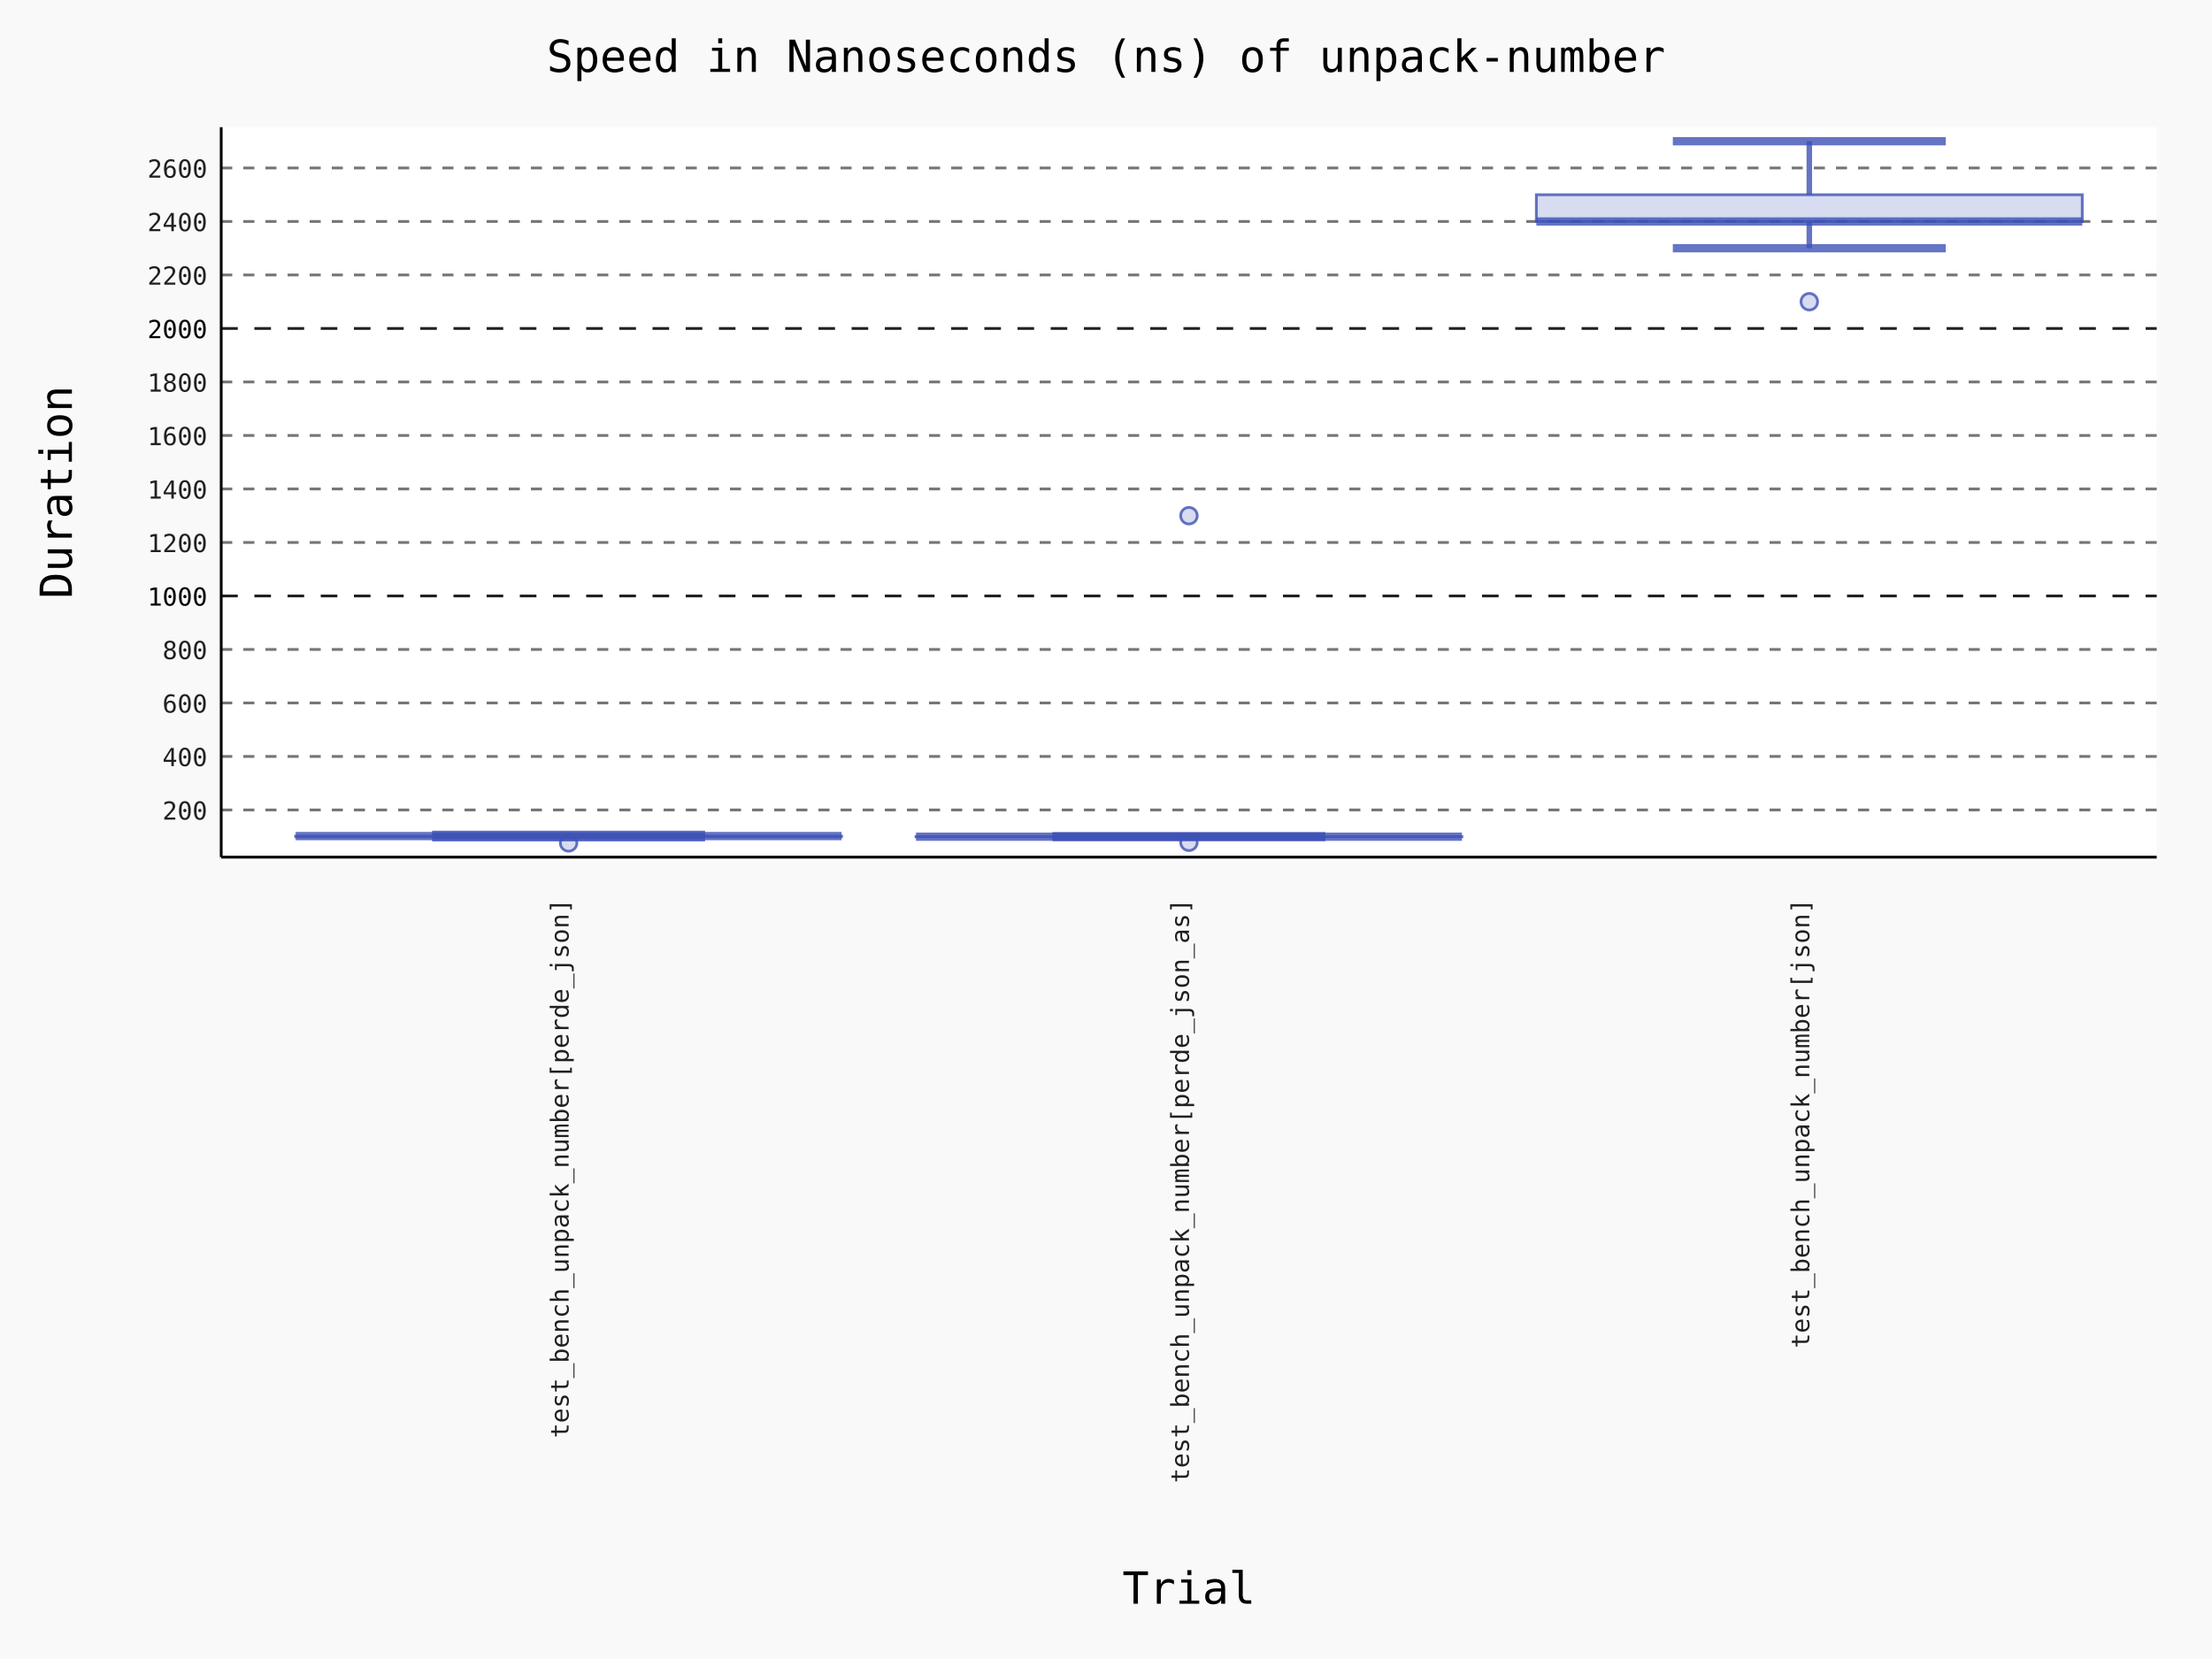
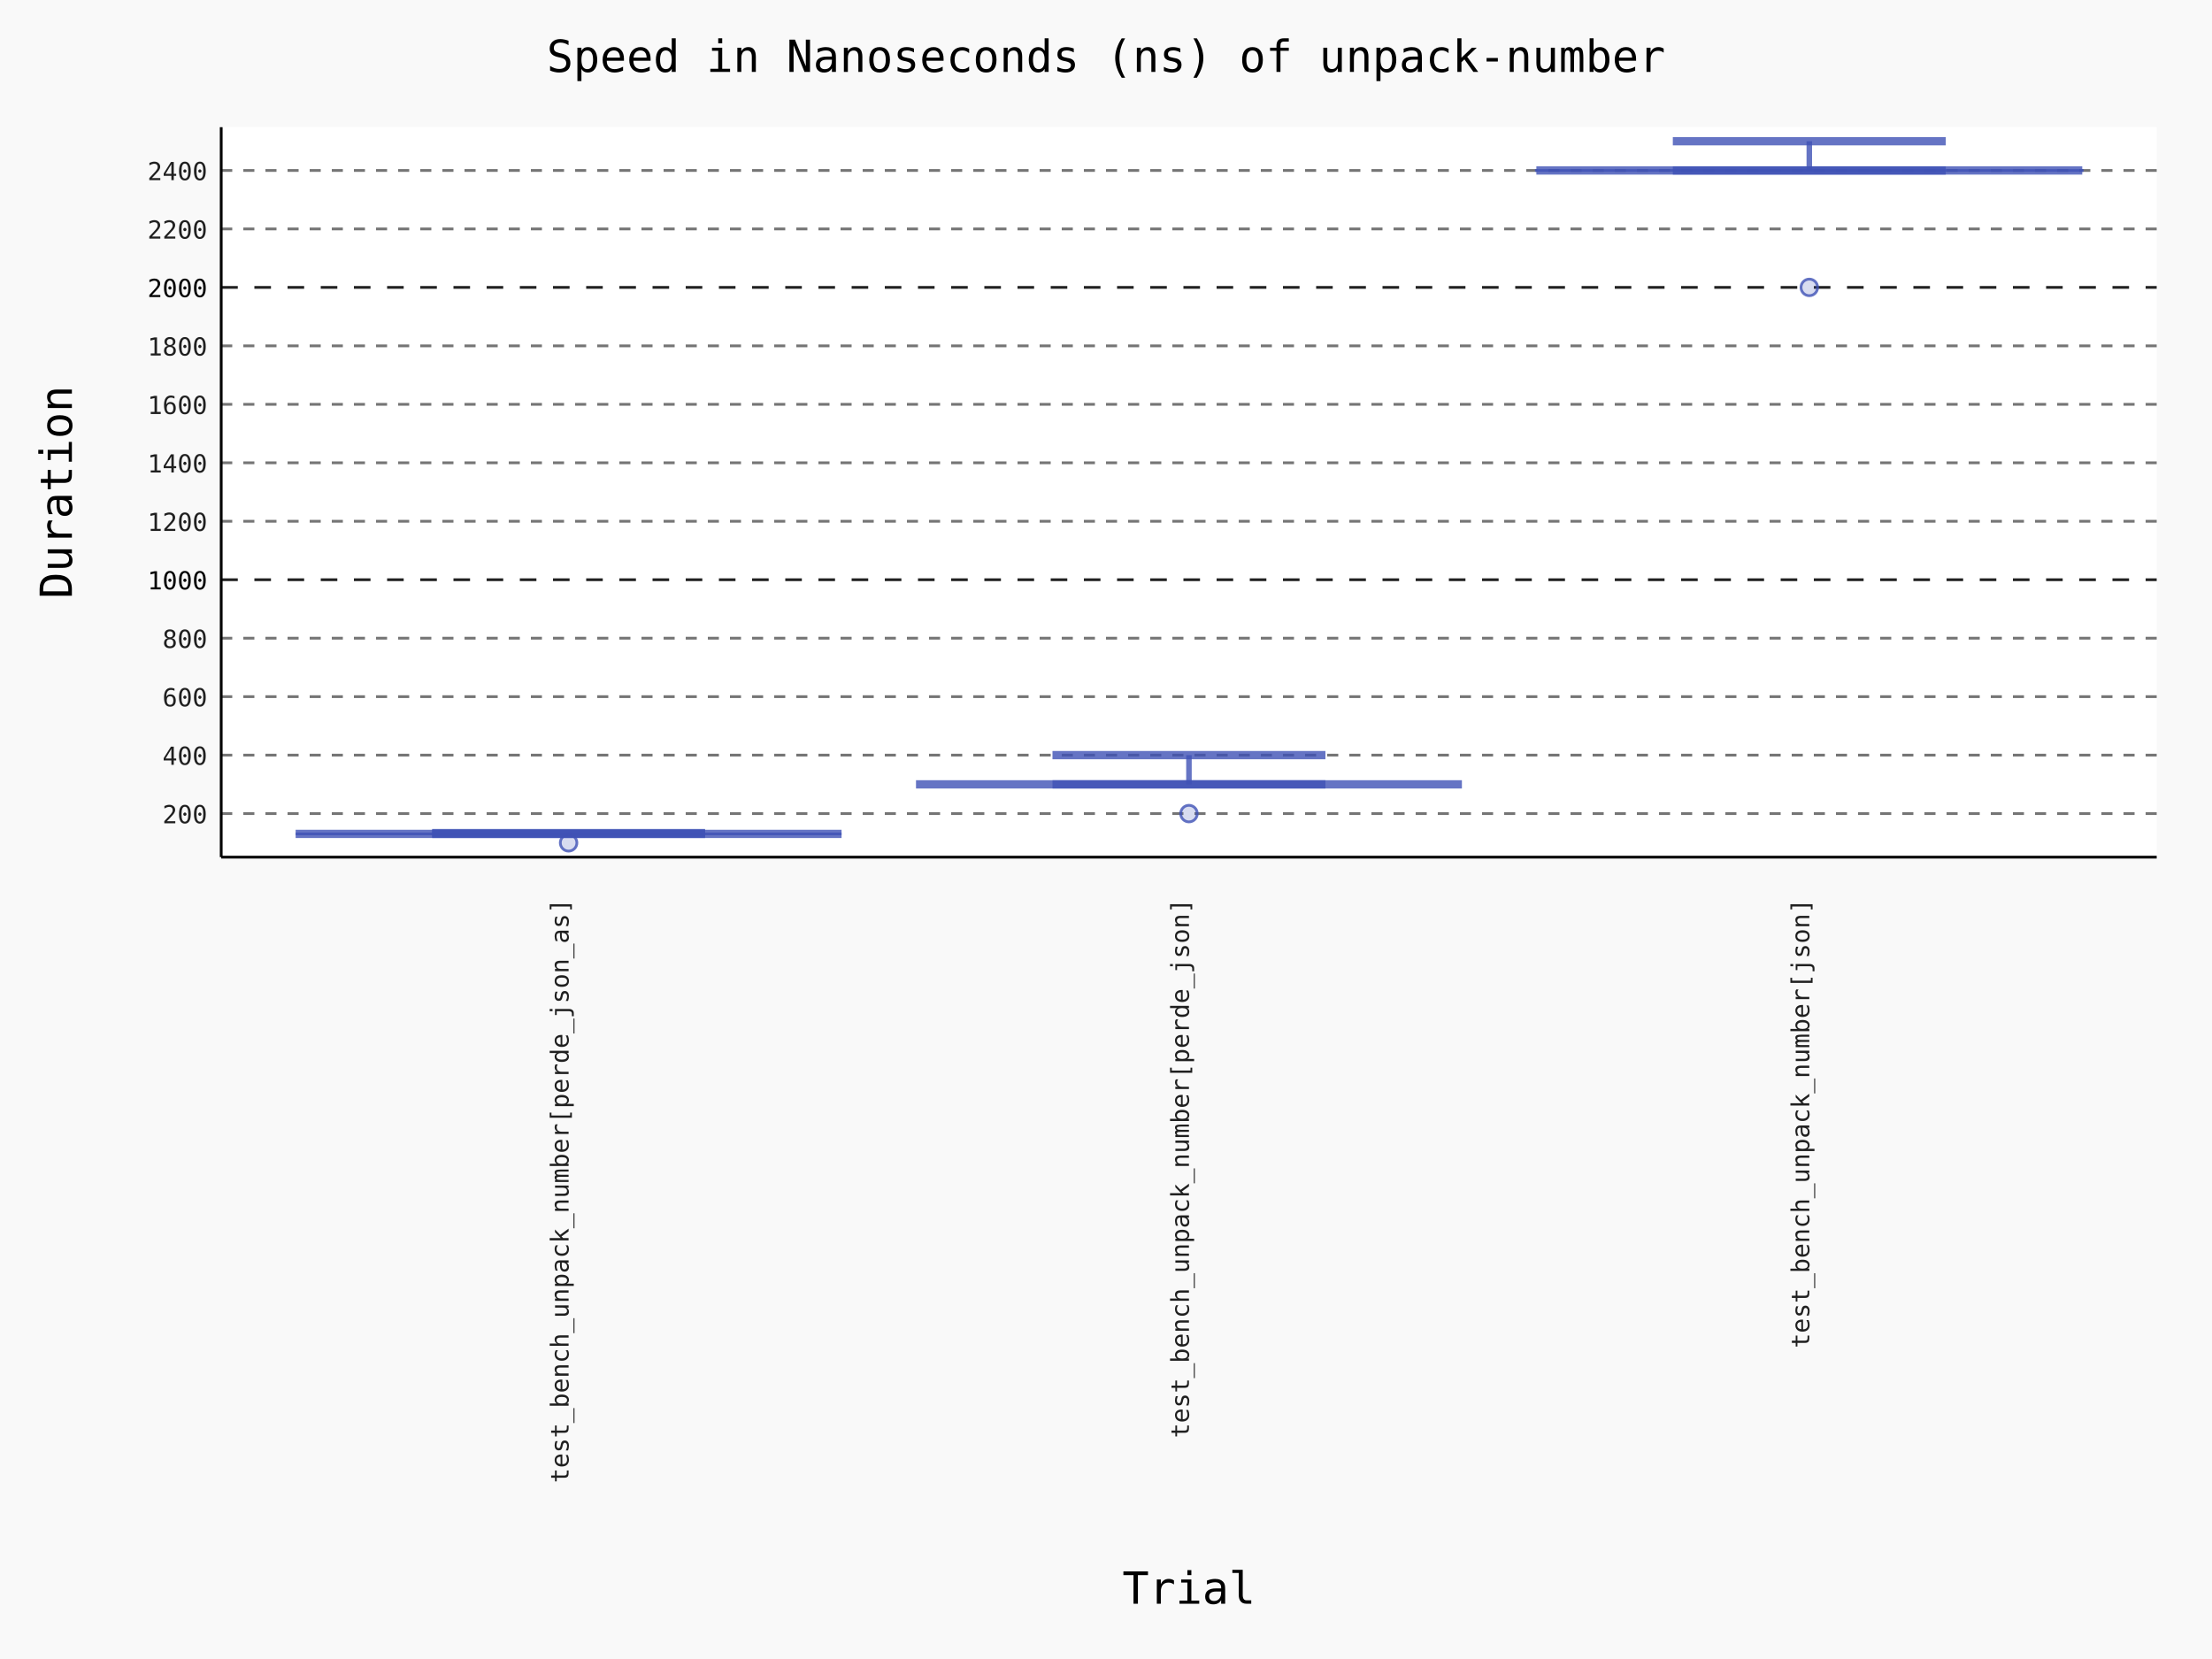
- <svg xmlns="http://www.w3.org/2000/svg" class="pygal-chart" id="chart-a1e3186f-c986-41a1-bc24-cd51a2229633" viewBox="0 0 800 600">
+ <svg xmlns="http://www.w3.org/2000/svg" class="pygal-chart" id="chart-b6a11f93-af8e-4f8c-a33d-ed22c74d06d3" viewBox="0 0 800 600">
  <defs>
-     <style type="text/css">#chart-a1e3186f-c986-41a1-bc24-cd51a2229633{-webkit-user-select:none;-webkit-font-smoothing:antialiased;font-family:Consolas,"Deja Vu Sans Mono","Bitstream Vera Sans Mono","Courier New",monospace}#chart-a1e3186f-c986-41a1-bc24-cd51a2229633 .title{font-family:Consolas,"Deja Vu Sans Mono","Bitstream Vera Sans Mono","Courier New",monospace;font-size:16px}#chart-a1e3186f-c986-41a1-bc24-cd51a2229633 .legends .legend text{font-family:Consolas,"Deja Vu Sans Mono","Bitstream Vera Sans Mono","Courier New",monospace;font-size:14px}#chart-a1e3186f-c986-41a1-bc24-cd51a2229633 .axis text{font-family:Consolas,"Deja Vu Sans Mono","Bitstream Vera Sans Mono","Courier New",monospace;font-size:10px}#chart-a1e3186f-c986-41a1-bc24-cd51a2229633 .axis text.major{font-family:Consolas,"Deja Vu Sans Mono","Bitstream Vera Sans Mono","Courier New",monospace;font-size:10px}#chart-a1e3186f-c986-41a1-bc24-cd51a2229633 .text-overlay text.value{font-family:Consolas,"Deja Vu Sans Mono","Bitstream Vera Sans Mono","Courier New",monospace;font-size:16px}#chart-a1e3186f-c986-41a1-bc24-cd51a2229633 .text-overlay text.label{font-family:Consolas,"Deja Vu Sans Mono","Bitstream Vera Sans Mono","Courier New",monospace;font-size:10px}#chart-a1e3186f-c986-41a1-bc24-cd51a2229633 .tooltip{font-family:Consolas,"Deja Vu Sans Mono","Bitstream Vera Sans Mono","Courier New",monospace;font-size:14px}#chart-a1e3186f-c986-41a1-bc24-cd51a2229633 text.no_data{font-family:Consolas,"Deja Vu Sans Mono","Bitstream Vera Sans Mono","Courier New",monospace;font-size:64px}
- #chart-a1e3186f-c986-41a1-bc24-cd51a2229633{background-color:rgba(249,249,249,1)}#chart-a1e3186f-c986-41a1-bc24-cd51a2229633 path,#chart-a1e3186f-c986-41a1-bc24-cd51a2229633 line,#chart-a1e3186f-c986-41a1-bc24-cd51a2229633 rect,#chart-a1e3186f-c986-41a1-bc24-cd51a2229633 circle{-webkit-transition:150ms;-moz-transition:150ms;transition:150ms}#chart-a1e3186f-c986-41a1-bc24-cd51a2229633 .graph &gt; .background{fill:rgba(249,249,249,1)}#chart-a1e3186f-c986-41a1-bc24-cd51a2229633 .plot &gt; .background{fill:rgba(255,255,255,1)}#chart-a1e3186f-c986-41a1-bc24-cd51a2229633 .graph{fill:rgba(0,0,0,.87)}#chart-a1e3186f-c986-41a1-bc24-cd51a2229633 text.no_data{fill:rgba(0,0,0,1)}#chart-a1e3186f-c986-41a1-bc24-cd51a2229633 .title{fill:rgba(0,0,0,1)}#chart-a1e3186f-c986-41a1-bc24-cd51a2229633 .legends .legend text{fill:rgba(0,0,0,.87)}#chart-a1e3186f-c986-41a1-bc24-cd51a2229633 .legends .legend:hover text{fill:rgba(0,0,0,1)}#chart-a1e3186f-c986-41a1-bc24-cd51a2229633 .axis .line{stroke:rgba(0,0,0,1)}#chart-a1e3186f-c986-41a1-bc24-cd51a2229633 .axis .guide.line{stroke:rgba(0,0,0,.54)}#chart-a1e3186f-c986-41a1-bc24-cd51a2229633 .axis .major.line{stroke:rgba(0,0,0,.87)}#chart-a1e3186f-c986-41a1-bc24-cd51a2229633 .axis text.major{fill:rgba(0,0,0,1)}#chart-a1e3186f-c986-41a1-bc24-cd51a2229633 .axis.y .guides:hover .guide.line,#chart-a1e3186f-c986-41a1-bc24-cd51a2229633 .line-graph .axis.x .guides:hover .guide.line,#chart-a1e3186f-c986-41a1-bc24-cd51a2229633 .stackedline-graph .axis.x .guides:hover .guide.line,#chart-a1e3186f-c986-41a1-bc24-cd51a2229633 .xy-graph .axis.x .guides:hover .guide.line{stroke:rgba(0,0,0,1)}#chart-a1e3186f-c986-41a1-bc24-cd51a2229633 .axis .guides:hover text{fill:rgba(0,0,0,1)}#chart-a1e3186f-c986-41a1-bc24-cd51a2229633 .reactive{fill-opacity:.7;stroke-opacity:.8}#chart-a1e3186f-c986-41a1-bc24-cd51a2229633 .ci{stroke:rgba(0,0,0,.87)}#chart-a1e3186f-c986-41a1-bc24-cd51a2229633 .reactive.active,#chart-a1e3186f-c986-41a1-bc24-cd51a2229633 .active .reactive{fill-opacity:.8;stroke-opacity:.9;stroke-width:4}#chart-a1e3186f-c986-41a1-bc24-cd51a2229633 .ci .reactive.active{stroke-width:1.5}#chart-a1e3186f-c986-41a1-bc24-cd51a2229633 .series text{fill:rgba(0,0,0,1)}#chart-a1e3186f-c986-41a1-bc24-cd51a2229633 .tooltip rect{fill:rgba(255,255,255,1);stroke:rgba(0,0,0,1);-webkit-transition:opacity 150ms;-moz-transition:opacity 150ms;transition:opacity 150ms}#chart-a1e3186f-c986-41a1-bc24-cd51a2229633 .tooltip .label{fill:rgba(0,0,0,.87)}#chart-a1e3186f-c986-41a1-bc24-cd51a2229633 .tooltip .label{fill:rgba(0,0,0,.87)}#chart-a1e3186f-c986-41a1-bc24-cd51a2229633 .tooltip .legend{font-size:.8em;fill:rgba(0,0,0,.54)}#chart-a1e3186f-c986-41a1-bc24-cd51a2229633 .tooltip .x_label{font-size:.6em;fill:rgba(0,0,0,1)}#chart-a1e3186f-c986-41a1-bc24-cd51a2229633 .tooltip .xlink{font-size:.5em;text-decoration:underline}#chart-a1e3186f-c986-41a1-bc24-cd51a2229633 .tooltip .value{font-size:1.5em}#chart-a1e3186f-c986-41a1-bc24-cd51a2229633 .bound{font-size:.5em}#chart-a1e3186f-c986-41a1-bc24-cd51a2229633 .max-value{font-size:.75em;fill:rgba(0,0,0,.54)}#chart-a1e3186f-c986-41a1-bc24-cd51a2229633 .map-element{fill:rgba(255,255,255,1);stroke:rgba(0,0,0,.54) !important}#chart-a1e3186f-c986-41a1-bc24-cd51a2229633 .map-element .reactive{fill-opacity:inherit;stroke-opacity:inherit}#chart-a1e3186f-c986-41a1-bc24-cd51a2229633 .color-0,#chart-a1e3186f-c986-41a1-bc24-cd51a2229633 .color-0 a:visited{stroke:#3F51B5;fill:#3F51B5}#chart-a1e3186f-c986-41a1-bc24-cd51a2229633 .color-1,#chart-a1e3186f-c986-41a1-bc24-cd51a2229633 .color-1 a:visited{stroke:#3F51B5;fill:#3F51B5}#chart-a1e3186f-c986-41a1-bc24-cd51a2229633 .color-2,#chart-a1e3186f-c986-41a1-bc24-cd51a2229633 .color-2 a:visited{stroke:#3F51B5;fill:#3F51B5}#chart-a1e3186f-c986-41a1-bc24-cd51a2229633 .text-overlay .color-0 text{fill:black}#chart-a1e3186f-c986-41a1-bc24-cd51a2229633 .text-overlay .color-1 text{fill:black}#chart-a1e3186f-c986-41a1-bc24-cd51a2229633 .text-overlay .color-2 text{fill:black}
- #chart-a1e3186f-c986-41a1-bc24-cd51a2229633 text.no_data{text-anchor:middle}#chart-a1e3186f-c986-41a1-bc24-cd51a2229633 .guide.line{fill:none}#chart-a1e3186f-c986-41a1-bc24-cd51a2229633 .centered{text-anchor:middle}#chart-a1e3186f-c986-41a1-bc24-cd51a2229633 .title{text-anchor:middle}#chart-a1e3186f-c986-41a1-bc24-cd51a2229633 .legends .legend text{fill-opacity:1}#chart-a1e3186f-c986-41a1-bc24-cd51a2229633 .axis.x text{text-anchor:middle}#chart-a1e3186f-c986-41a1-bc24-cd51a2229633 .axis.x:not(.web) text[transform]{text-anchor:start}#chart-a1e3186f-c986-41a1-bc24-cd51a2229633 .axis.x:not(.web) text[transform].backwards{text-anchor:end}#chart-a1e3186f-c986-41a1-bc24-cd51a2229633 .axis.y text{text-anchor:end}#chart-a1e3186f-c986-41a1-bc24-cd51a2229633 .axis.y text[transform].backwards{text-anchor:start}#chart-a1e3186f-c986-41a1-bc24-cd51a2229633 .axis.y2 text{text-anchor:start}#chart-a1e3186f-c986-41a1-bc24-cd51a2229633 .axis.y2 text[transform].backwards{text-anchor:end}#chart-a1e3186f-c986-41a1-bc24-cd51a2229633 .axis .guide.line{stroke-dasharray:4,4}#chart-a1e3186f-c986-41a1-bc24-cd51a2229633 .axis .major.guide.line{stroke-dasharray:6,6}#chart-a1e3186f-c986-41a1-bc24-cd51a2229633 .horizontal .axis.y .guide.line,#chart-a1e3186f-c986-41a1-bc24-cd51a2229633 .horizontal .axis.y2 .guide.line,#chart-a1e3186f-c986-41a1-bc24-cd51a2229633 .vertical .axis.x .guide.line{opacity:0}#chart-a1e3186f-c986-41a1-bc24-cd51a2229633 .horizontal .axis.always_show .guide.line,#chart-a1e3186f-c986-41a1-bc24-cd51a2229633 .vertical .axis.always_show .guide.line{opacity:1 !important}#chart-a1e3186f-c986-41a1-bc24-cd51a2229633 .axis.y .guides:hover .guide.line,#chart-a1e3186f-c986-41a1-bc24-cd51a2229633 .axis.y2 .guides:hover .guide.line,#chart-a1e3186f-c986-41a1-bc24-cd51a2229633 .axis.x .guides:hover .guide.line{opacity:1}#chart-a1e3186f-c986-41a1-bc24-cd51a2229633 .axis .guides:hover text{opacity:1}#chart-a1e3186f-c986-41a1-bc24-cd51a2229633 .nofill{fill:none}#chart-a1e3186f-c986-41a1-bc24-cd51a2229633 .subtle-fill{fill-opacity:.2}#chart-a1e3186f-c986-41a1-bc24-cd51a2229633 .dot{stroke-width:1px;fill-opacity:1}#chart-a1e3186f-c986-41a1-bc24-cd51a2229633 .dot.active{stroke-width:5px}#chart-a1e3186f-c986-41a1-bc24-cd51a2229633 .dot.negative{fill:transparent}#chart-a1e3186f-c986-41a1-bc24-cd51a2229633 text,#chart-a1e3186f-c986-41a1-bc24-cd51a2229633 tspan{stroke:none !important}#chart-a1e3186f-c986-41a1-bc24-cd51a2229633 .series text.active{opacity:1}#chart-a1e3186f-c986-41a1-bc24-cd51a2229633 .tooltip rect{fill-opacity:.95;stroke-width:.5}#chart-a1e3186f-c986-41a1-bc24-cd51a2229633 .tooltip text{fill-opacity:1}#chart-a1e3186f-c986-41a1-bc24-cd51a2229633 .showable{visibility:hidden}#chart-a1e3186f-c986-41a1-bc24-cd51a2229633 .showable.shown{visibility:visible}#chart-a1e3186f-c986-41a1-bc24-cd51a2229633 .gauge-background{fill:rgba(229,229,229,1);stroke:none}#chart-a1e3186f-c986-41a1-bc24-cd51a2229633 .bg-lines{stroke:rgba(249,249,249,1);stroke-width:2px}
+     <style type="text/css">#chart-b6a11f93-af8e-4f8c-a33d-ed22c74d06d3{-webkit-user-select:none;-webkit-font-smoothing:antialiased;font-family:Consolas,"Deja Vu Sans Mono","Bitstream Vera Sans Mono","Courier New",monospace}#chart-b6a11f93-af8e-4f8c-a33d-ed22c74d06d3 .title{font-family:Consolas,"Deja Vu Sans Mono","Bitstream Vera Sans Mono","Courier New",monospace;font-size:16px}#chart-b6a11f93-af8e-4f8c-a33d-ed22c74d06d3 .legends .legend text{font-family:Consolas,"Deja Vu Sans Mono","Bitstream Vera Sans Mono","Courier New",monospace;font-size:14px}#chart-b6a11f93-af8e-4f8c-a33d-ed22c74d06d3 .axis text{font-family:Consolas,"Deja Vu Sans Mono","Bitstream Vera Sans Mono","Courier New",monospace;font-size:10px}#chart-b6a11f93-af8e-4f8c-a33d-ed22c74d06d3 .axis text.major{font-family:Consolas,"Deja Vu Sans Mono","Bitstream Vera Sans Mono","Courier New",monospace;font-size:10px}#chart-b6a11f93-af8e-4f8c-a33d-ed22c74d06d3 .text-overlay text.value{font-family:Consolas,"Deja Vu Sans Mono","Bitstream Vera Sans Mono","Courier New",monospace;font-size:16px}#chart-b6a11f93-af8e-4f8c-a33d-ed22c74d06d3 .text-overlay text.label{font-family:Consolas,"Deja Vu Sans Mono","Bitstream Vera Sans Mono","Courier New",monospace;font-size:10px}#chart-b6a11f93-af8e-4f8c-a33d-ed22c74d06d3 .tooltip{font-family:Consolas,"Deja Vu Sans Mono","Bitstream Vera Sans Mono","Courier New",monospace;font-size:14px}#chart-b6a11f93-af8e-4f8c-a33d-ed22c74d06d3 text.no_data{font-family:Consolas,"Deja Vu Sans Mono","Bitstream Vera Sans Mono","Courier New",monospace;font-size:64px}
+ #chart-b6a11f93-af8e-4f8c-a33d-ed22c74d06d3{background-color:rgba(249,249,249,1)}#chart-b6a11f93-af8e-4f8c-a33d-ed22c74d06d3 path,#chart-b6a11f93-af8e-4f8c-a33d-ed22c74d06d3 line,#chart-b6a11f93-af8e-4f8c-a33d-ed22c74d06d3 rect,#chart-b6a11f93-af8e-4f8c-a33d-ed22c74d06d3 circle{-webkit-transition:150ms;-moz-transition:150ms;transition:150ms}#chart-b6a11f93-af8e-4f8c-a33d-ed22c74d06d3 .graph &gt; .background{fill:rgba(249,249,249,1)}#chart-b6a11f93-af8e-4f8c-a33d-ed22c74d06d3 .plot &gt; .background{fill:rgba(255,255,255,1)}#chart-b6a11f93-af8e-4f8c-a33d-ed22c74d06d3 .graph{fill:rgba(0,0,0,.87)}#chart-b6a11f93-af8e-4f8c-a33d-ed22c74d06d3 text.no_data{fill:rgba(0,0,0,1)}#chart-b6a11f93-af8e-4f8c-a33d-ed22c74d06d3 .title{fill:rgba(0,0,0,1)}#chart-b6a11f93-af8e-4f8c-a33d-ed22c74d06d3 .legends .legend text{fill:rgba(0,0,0,.87)}#chart-b6a11f93-af8e-4f8c-a33d-ed22c74d06d3 .legends .legend:hover text{fill:rgba(0,0,0,1)}#chart-b6a11f93-af8e-4f8c-a33d-ed22c74d06d3 .axis .line{stroke:rgba(0,0,0,1)}#chart-b6a11f93-af8e-4f8c-a33d-ed22c74d06d3 .axis .guide.line{stroke:rgba(0,0,0,.54)}#chart-b6a11f93-af8e-4f8c-a33d-ed22c74d06d3 .axis .major.line{stroke:rgba(0,0,0,.87)}#chart-b6a11f93-af8e-4f8c-a33d-ed22c74d06d3 .axis text.major{fill:rgba(0,0,0,1)}#chart-b6a11f93-af8e-4f8c-a33d-ed22c74d06d3 .axis.y .guides:hover .guide.line,#chart-b6a11f93-af8e-4f8c-a33d-ed22c74d06d3 .line-graph .axis.x .guides:hover .guide.line,#chart-b6a11f93-af8e-4f8c-a33d-ed22c74d06d3 .stackedline-graph .axis.x .guides:hover .guide.line,#chart-b6a11f93-af8e-4f8c-a33d-ed22c74d06d3 .xy-graph .axis.x .guides:hover .guide.line{stroke:rgba(0,0,0,1)}#chart-b6a11f93-af8e-4f8c-a33d-ed22c74d06d3 .axis .guides:hover text{fill:rgba(0,0,0,1)}#chart-b6a11f93-af8e-4f8c-a33d-ed22c74d06d3 .reactive{fill-opacity:.7;stroke-opacity:.8}#chart-b6a11f93-af8e-4f8c-a33d-ed22c74d06d3 .ci{stroke:rgba(0,0,0,.87)}#chart-b6a11f93-af8e-4f8c-a33d-ed22c74d06d3 .reactive.active,#chart-b6a11f93-af8e-4f8c-a33d-ed22c74d06d3 .active .reactive{fill-opacity:.8;stroke-opacity:.9;stroke-width:4}#chart-b6a11f93-af8e-4f8c-a33d-ed22c74d06d3 .ci .reactive.active{stroke-width:1.5}#chart-b6a11f93-af8e-4f8c-a33d-ed22c74d06d3 .series text{fill:rgba(0,0,0,1)}#chart-b6a11f93-af8e-4f8c-a33d-ed22c74d06d3 .tooltip rect{fill:rgba(255,255,255,1);stroke:rgba(0,0,0,1);-webkit-transition:opacity 150ms;-moz-transition:opacity 150ms;transition:opacity 150ms}#chart-b6a11f93-af8e-4f8c-a33d-ed22c74d06d3 .tooltip .label{fill:rgba(0,0,0,.87)}#chart-b6a11f93-af8e-4f8c-a33d-ed22c74d06d3 .tooltip .label{fill:rgba(0,0,0,.87)}#chart-b6a11f93-af8e-4f8c-a33d-ed22c74d06d3 .tooltip .legend{font-size:.8em;fill:rgba(0,0,0,.54)}#chart-b6a11f93-af8e-4f8c-a33d-ed22c74d06d3 .tooltip .x_label{font-size:.6em;fill:rgba(0,0,0,1)}#chart-b6a11f93-af8e-4f8c-a33d-ed22c74d06d3 .tooltip .xlink{font-size:.5em;text-decoration:underline}#chart-b6a11f93-af8e-4f8c-a33d-ed22c74d06d3 .tooltip .value{font-size:1.5em}#chart-b6a11f93-af8e-4f8c-a33d-ed22c74d06d3 .bound{font-size:.5em}#chart-b6a11f93-af8e-4f8c-a33d-ed22c74d06d3 .max-value{font-size:.75em;fill:rgba(0,0,0,.54)}#chart-b6a11f93-af8e-4f8c-a33d-ed22c74d06d3 .map-element{fill:rgba(255,255,255,1);stroke:rgba(0,0,0,.54) !important}#chart-b6a11f93-af8e-4f8c-a33d-ed22c74d06d3 .map-element .reactive{fill-opacity:inherit;stroke-opacity:inherit}#chart-b6a11f93-af8e-4f8c-a33d-ed22c74d06d3 .color-0,#chart-b6a11f93-af8e-4f8c-a33d-ed22c74d06d3 .color-0 a:visited{stroke:#3F51B5;fill:#3F51B5}#chart-b6a11f93-af8e-4f8c-a33d-ed22c74d06d3 .color-1,#chart-b6a11f93-af8e-4f8c-a33d-ed22c74d06d3 .color-1 a:visited{stroke:#3F51B5;fill:#3F51B5}#chart-b6a11f93-af8e-4f8c-a33d-ed22c74d06d3 .color-2,#chart-b6a11f93-af8e-4f8c-a33d-ed22c74d06d3 .color-2 a:visited{stroke:#3F51B5;fill:#3F51B5}#chart-b6a11f93-af8e-4f8c-a33d-ed22c74d06d3 .text-overlay .color-0 text{fill:black}#chart-b6a11f93-af8e-4f8c-a33d-ed22c74d06d3 .text-overlay .color-1 text{fill:black}#chart-b6a11f93-af8e-4f8c-a33d-ed22c74d06d3 .text-overlay .color-2 text{fill:black}
+ #chart-b6a11f93-af8e-4f8c-a33d-ed22c74d06d3 text.no_data{text-anchor:middle}#chart-b6a11f93-af8e-4f8c-a33d-ed22c74d06d3 .guide.line{fill:none}#chart-b6a11f93-af8e-4f8c-a33d-ed22c74d06d3 .centered{text-anchor:middle}#chart-b6a11f93-af8e-4f8c-a33d-ed22c74d06d3 .title{text-anchor:middle}#chart-b6a11f93-af8e-4f8c-a33d-ed22c74d06d3 .legends .legend text{fill-opacity:1}#chart-b6a11f93-af8e-4f8c-a33d-ed22c74d06d3 .axis.x text{text-anchor:middle}#chart-b6a11f93-af8e-4f8c-a33d-ed22c74d06d3 .axis.x:not(.web) text[transform]{text-anchor:start}#chart-b6a11f93-af8e-4f8c-a33d-ed22c74d06d3 .axis.x:not(.web) text[transform].backwards{text-anchor:end}#chart-b6a11f93-af8e-4f8c-a33d-ed22c74d06d3 .axis.y text{text-anchor:end}#chart-b6a11f93-af8e-4f8c-a33d-ed22c74d06d3 .axis.y text[transform].backwards{text-anchor:start}#chart-b6a11f93-af8e-4f8c-a33d-ed22c74d06d3 .axis.y2 text{text-anchor:start}#chart-b6a11f93-af8e-4f8c-a33d-ed22c74d06d3 .axis.y2 text[transform].backwards{text-anchor:end}#chart-b6a11f93-af8e-4f8c-a33d-ed22c74d06d3 .axis .guide.line{stroke-dasharray:4,4}#chart-b6a11f93-af8e-4f8c-a33d-ed22c74d06d3 .axis .major.guide.line{stroke-dasharray:6,6}#chart-b6a11f93-af8e-4f8c-a33d-ed22c74d06d3 .horizontal .axis.y .guide.line,#chart-b6a11f93-af8e-4f8c-a33d-ed22c74d06d3 .horizontal .axis.y2 .guide.line,#chart-b6a11f93-af8e-4f8c-a33d-ed22c74d06d3 .vertical .axis.x .guide.line{opacity:0}#chart-b6a11f93-af8e-4f8c-a33d-ed22c74d06d3 .horizontal .axis.always_show .guide.line,#chart-b6a11f93-af8e-4f8c-a33d-ed22c74d06d3 .vertical .axis.always_show .guide.line{opacity:1 !important}#chart-b6a11f93-af8e-4f8c-a33d-ed22c74d06d3 .axis.y .guides:hover .guide.line,#chart-b6a11f93-af8e-4f8c-a33d-ed22c74d06d3 .axis.y2 .guides:hover .guide.line,#chart-b6a11f93-af8e-4f8c-a33d-ed22c74d06d3 .axis.x .guides:hover .guide.line{opacity:1}#chart-b6a11f93-af8e-4f8c-a33d-ed22c74d06d3 .axis .guides:hover text{opacity:1}#chart-b6a11f93-af8e-4f8c-a33d-ed22c74d06d3 .nofill{fill:none}#chart-b6a11f93-af8e-4f8c-a33d-ed22c74d06d3 .subtle-fill{fill-opacity:.2}#chart-b6a11f93-af8e-4f8c-a33d-ed22c74d06d3 .dot{stroke-width:1px;fill-opacity:1}#chart-b6a11f93-af8e-4f8c-a33d-ed22c74d06d3 .dot.active{stroke-width:5px}#chart-b6a11f93-af8e-4f8c-a33d-ed22c74d06d3 .dot.negative{fill:transparent}#chart-b6a11f93-af8e-4f8c-a33d-ed22c74d06d3 text,#chart-b6a11f93-af8e-4f8c-a33d-ed22c74d06d3 tspan{stroke:none !important}#chart-b6a11f93-af8e-4f8c-a33d-ed22c74d06d3 .series text.active{opacity:1}#chart-b6a11f93-af8e-4f8c-a33d-ed22c74d06d3 .tooltip rect{fill-opacity:.95;stroke-width:.5}#chart-b6a11f93-af8e-4f8c-a33d-ed22c74d06d3 .tooltip text{fill-opacity:1}#chart-b6a11f93-af8e-4f8c-a33d-ed22c74d06d3 .showable{visibility:hidden}#chart-b6a11f93-af8e-4f8c-a33d-ed22c74d06d3 .showable.shown{visibility:visible}#chart-b6a11f93-af8e-4f8c-a33d-ed22c74d06d3 .gauge-background{fill:rgba(229,229,229,1);stroke:none}#chart-b6a11f93-af8e-4f8c-a33d-ed22c74d06d3 .bg-lines{stroke:rgba(249,249,249,1);stroke-width:2px}
.tooltip .value{font-size:1em !important}.axis text{font-size:9px !important}</style>
  </defs>
  <g class="graph custombox-graph vertical">
    <rect class="background" height="600" width="800" x="0" y="0" />
    <g class="plot" transform="translate(80, 46)">
      <rect class="background" height="264.0" width="700.0" x="0" y="0" />
      <g class="axis y always_show">
        <path class="line" d="M0 264 h700" />
        <g class="guides">
-           <path class="guide line" d="M0 246.927 h700" />
-           <text class="" x="-5" y="250.427">200</text>
+           <path class="guide line" d="M0 248.245 h700" />
+           <text class="" x="-5" y="251.745">200</text>
        </g>
        <g class="guides">
-           <path class="guide line" d="M0 227.579 h700" />
-           <text class="" x="-5" y="231.079">400</text>
+           <path class="guide line" d="M0 227.1 h700" />
+           <text class="" x="-5" y="230.6">400</text>
        </g>
        <g class="guides">
-           <path class="guide line" d="M0 208.231 h700" />
-           <text class="" x="-5" y="211.731">600</text>
+           <path class="guide line" d="M0 205.955 h700" />
+           <text class="" x="-5" y="209.455">600</text>
        </g>
        <g class="guides">
-           <path class="guide line" d="M0 188.883 h700" />
-           <text class="" x="-5" y="192.383">800</text>
+           <path class="guide line" d="M0 184.81 h700" />
+           <text class="" x="-5" y="188.31">800</text>
        </g>
        <g class="guides">
-           <path class="major guide line" d="M0 169.535 h700" />
-           <text class="major" x="-5" y="173.035">1000</text>
+           <path class="major guide line" d="M0 163.665 h700" />
+           <text class="major" x="-5" y="167.165">1000</text>
        </g>
        <g class="guides">
-           <path class="guide line" d="M0 150.187 h700" />
-           <text class="" x="-5" y="153.687">1200</text>
+           <path class="guide line" d="M0 142.52 h700" />
+           <text class="" x="-5" y="146.02">1200</text>
        </g>
        <g class="guides">
-           <path class="guide line" d="M0 130.839 h700" />
-           <text class="" x="-5" y="134.339">1400</text>
+           <path class="guide line" d="M0 121.375 h700" />
+           <text class="" x="-5" y="124.875">1400</text>
        </g>
        <g class="guides">
-           <path class="guide line" d="M0 111.491 h700" />
-           <text class="" x="-5" y="114.991">1600</text>
+           <path class="guide line" d="M0 100.23 h700" />
+           <text class="" x="-5" y="103.73">1600</text>
        </g>
        <g class="guides">
-           <path class="guide line" d="M0 92.143 h700" />
-           <text class="" x="-5" y="95.643">1800</text>
+           <path class="guide line" d="M0 79.085 h700" />
+           <text class="" x="-5" y="82.585">1800</text>
        </g>
        <g class="guides">
-           <path class="major guide line" d="M0 72.795 h700" />
-           <text class="major" x="-5" y="76.295">2000</text>
+           <path class="major guide line" d="M0 57.94 h700" />
+           <text class="major" x="-5" y="61.44">2000</text>
        </g>
        <g class="guides">
-           <path class="guide line" d="M0 53.447 h700" />
-           <text class="" x="-5" y="56.947">2200</text>
+           <path class="guide line" d="M0 36.794 h700" />
+           <text class="" x="-5" y="40.294">2200</text>
        </g>
        <g class="guides">
-           <path class="guide line" d="M0 34.099 h700" />
-           <text class="" x="-5" y="37.599">2400</text>
-         </g>
-         <g class="guides">
-           <path class="guide line" d="M0 14.751 h700" />
-           <text class="" x="-5" y="18.251">2600</text>
+           <path class="guide line" d="M0 15.649 h700" />
+           <text class="" x="-5" y="19.149">2400</text>
        </g>
      </g>
      <g class="axis x">
        <path class="line" d="M0 0 v264" />
        <g class="guides">
          <path class="guide line" d="M125.641 0 v264" />
-           <text class="backwards" transform="rotate(270 125.641 279)" x="125.641" y="279.0">test_bench_unpack_number[perde_json]</text>
+           <text class="backwards" transform="rotate(270 125.641 279)" x="125.641" y="279.0">test_bench_unpack_number[perde_json_as]</text>
        </g>
        <g class="guides">
          <path class="guide line" d="M350 0 v264" />
-           <text class="backwards" transform="rotate(270 350 279)" x="350.0" y="279.0">test_bench_unpack_number[perde_json_as]</text>
+           <text class="backwards" transform="rotate(270 350 279)" x="350.0" y="279.0">test_bench_unpack_number[perde_json]</text>
        </g>
        <g class="guides">
          <path class="guide line" d="M574.359 0 v264" />
          <text class="backwards" transform="rotate(270 574.359 279)" x="574.359" y="279.0">test_bench_unpack_number[json]</text>
        </g>
      </g>
      <g class="series serie-0 color-0">
        <g class="boxes">
          <g class="box">
-             <path class="reactive tooltip-trigger" d="M76.282 256.826 L175 256.826" stroke-width="3" />
-             <path class="reactive tooltip-trigger" d="M26.923 256.376 L224.359 256.376" stroke-width="3" />
-             <path class="reactive tooltip-trigger" d="M76.282 255.926 L175 255.926" stroke-width="3" />
-             <path class="reactive tooltip-trigger" d="M125.641 256.826 L125.641 256.601" stroke-width="2" />
-             <path class="reactive tooltip-trigger" d="M125.641 255.926 L125.641 256.376" stroke-width="2" />
-             <rect class="subtle-fill reactive tooltip-trigger" height="0.225" width="197.436" x="26.923" y="256.376" />
-             <circle class="subtle-fill reactive tooltip-trigger" cx="125.641" cy="258.851" r="3" />
-             <circle class="subtle-fill reactive tooltip-trigger" cx="125.641" cy="-156.907" r="3" />
+             <path class="reactive tooltip-trigger" d="M76.282 255.587 L175 255.587" stroke-width="3" />
+             <path class="reactive tooltip-trigger" d="M26.923 255.587 L224.359 255.587" stroke-width="3" />
+             <path class="reactive tooltip-trigger" d="M76.282 255.293 L175 255.293" stroke-width="3" />
+             <path class="reactive tooltip-trigger" d="M125.641 255.587 L125.641 255.587" stroke-width="2" />
+             <path class="reactive tooltip-trigger" d="M125.641 255.293 L125.641 255.587" stroke-width="2" />
+             <rect class="subtle-fill reactive tooltip-trigger" height="8.54724353871461e-05" width="197.436" x="26.923" y="255.587" />
+             <circle class="subtle-fill reactive tooltip-trigger" cx="125.641" cy="258.817" r="3" />
+             <circle class="subtle-fill reactive tooltip-trigger" cx="125.641" cy="-212.541" r="3" />
          </g>
        </g>
      </g>
      <g class="series serie-1 color-1">
        <g class="boxes">
          <g class="box">
-             <path class="reactive tooltip-trigger" d="M300.641 256.746 L399.359 256.746" stroke-width="3" />
-             <path class="reactive tooltip-trigger" d="M251.282 256.601 L448.718 256.601" stroke-width="3" />
-             <path class="reactive tooltip-trigger" d="M300.641 256.408 L399.359 256.408" stroke-width="3" />
-             <path class="reactive tooltip-trigger" d="M350 256.746 L350 256.65" stroke-width="2" />
-             <path class="reactive tooltip-trigger" d="M350 256.408 L350 256.553" stroke-width="2" />
-             <rect class="subtle-fill reactive tooltip-trigger" height="0.097" width="197.436" x="251.282" y="256.553" />
-             <circle class="subtle-fill reactive tooltip-trigger" cx="350.0" cy="258.633" r="3" />
-             <circle class="subtle-fill reactive tooltip-trigger" cx="350.0" cy="140.513" r="3" />
+             <path class="reactive tooltip-trigger" d="M300.641 237.672 L399.359 237.672" stroke-width="3" />
+             <path class="reactive tooltip-trigger" d="M251.282 237.672 L448.718 237.672" stroke-width="3" />
+             <path class="reactive tooltip-trigger" d="M300.641 227.103 L399.359 227.103" stroke-width="3" />
+             <path class="reactive tooltip-trigger" d="M350 237.672 L350 237.672" stroke-width="2" />
+             <path class="reactive tooltip-trigger" d="M350 227.103 L350 237.672" stroke-width="2" />
+             <rect class="subtle-fill reactive tooltip-trigger" height="0.0" width="197.436" x="251.282" y="237.672" />
+             <circle class="subtle-fill reactive tooltip-trigger" cx="350.0" cy="248.248" r="3" />
+             <circle class="subtle-fill reactive tooltip-trigger" cx="350.0" cy="-14828.164" r="3" />
          </g>
        </g>
      </g>
      <g class="series serie-2 color-2">
        <g class="boxes">
          <g class="box">
-             <path class="reactive tooltip-trigger" d="M525 43.773 L623.718 43.773" stroke-width="3" />
-             <path class="reactive tooltip-trigger" d="M475.641 34.099 L673.077 34.099" stroke-width="3" />
-             <path class="reactive tooltip-trigger" d="M525 5.077 L623.718 5.077" stroke-width="3" />
-             <path class="reactive tooltip-trigger" d="M574.359 43.773 L574.359 34.099" stroke-width="2" />
-             <path class="reactive tooltip-trigger" d="M574.359 5.077 L574.359 24.425" stroke-width="2" />
-             <rect class="subtle-fill reactive tooltip-trigger" height="9.674" width="197.436" x="475.641" y="24.425" />
-             <circle class="subtle-fill reactive tooltip-trigger" cx="574.359" cy="63.121" r="3" />
-             <circle class="subtle-fill reactive tooltip-trigger" cx="574.359" cy="-13644.958" r="3" />
+             <path class="reactive tooltip-trigger" d="M525 15.651 L623.718 15.651" stroke-width="3" />
+             <path class="reactive tooltip-trigger" d="M475.641 15.651 L673.077 15.651" stroke-width="3" />
+             <path class="reactive tooltip-trigger" d="M525 5.078 L623.718 5.078" stroke-width="3" />
+             <path class="reactive tooltip-trigger" d="M574.359 15.651 L574.359 15.651" stroke-width="2" />
+             <path class="reactive tooltip-trigger" d="M574.359 5.078 L574.359 15.648" stroke-width="2" />
+             <rect class="subtle-fill reactive tooltip-trigger" height="0.003" width="197.436" x="475.641" y="15.648" />
+             <circle class="subtle-fill reactive tooltip-trigger" cx="574.359" cy="57.941" r="3" />
+             <circle class="subtle-fill reactive tooltip-trigger" cx="574.359" cy="-6475.876" r="3" />
          </g>
        </g>
      </g>
    </g>
    <g class="titles">
      <text class="title plot_title" x="400.0" y="26">Speed in Nanoseconds (ns) of unpack-number</text>
      <text class="title" x="430.0" y="580.0">Trial</text>
      <text class="title" transform="rotate(-90 0 178)" x="0" y="204.0">Duration</text>
    </g>
    <g class="plot overlay" transform="translate(80, 46)">
      <g class="series serie-0 color-0" />
      <g class="series serie-1 color-1" />
      <g class="series serie-2 color-2" />
    </g>
    <g class="plot text-overlay" transform="translate(80, 46)">
      <g class="series serie-0 color-0" />
      <g class="series serie-1 color-1" />
      <g class="series serie-2 color-2" />
    </g>
    <g class="plot tooltip-overlay" transform="translate(80, 46)">
      <g class="tooltip" style="opacity: 0" transform="translate(0 0)">
        <rect class="tooltip-box" height="0" rx="0" ry="0" width="0" />
        <g class="text" />
      </g>
    </g>
  </g>
</svg>
